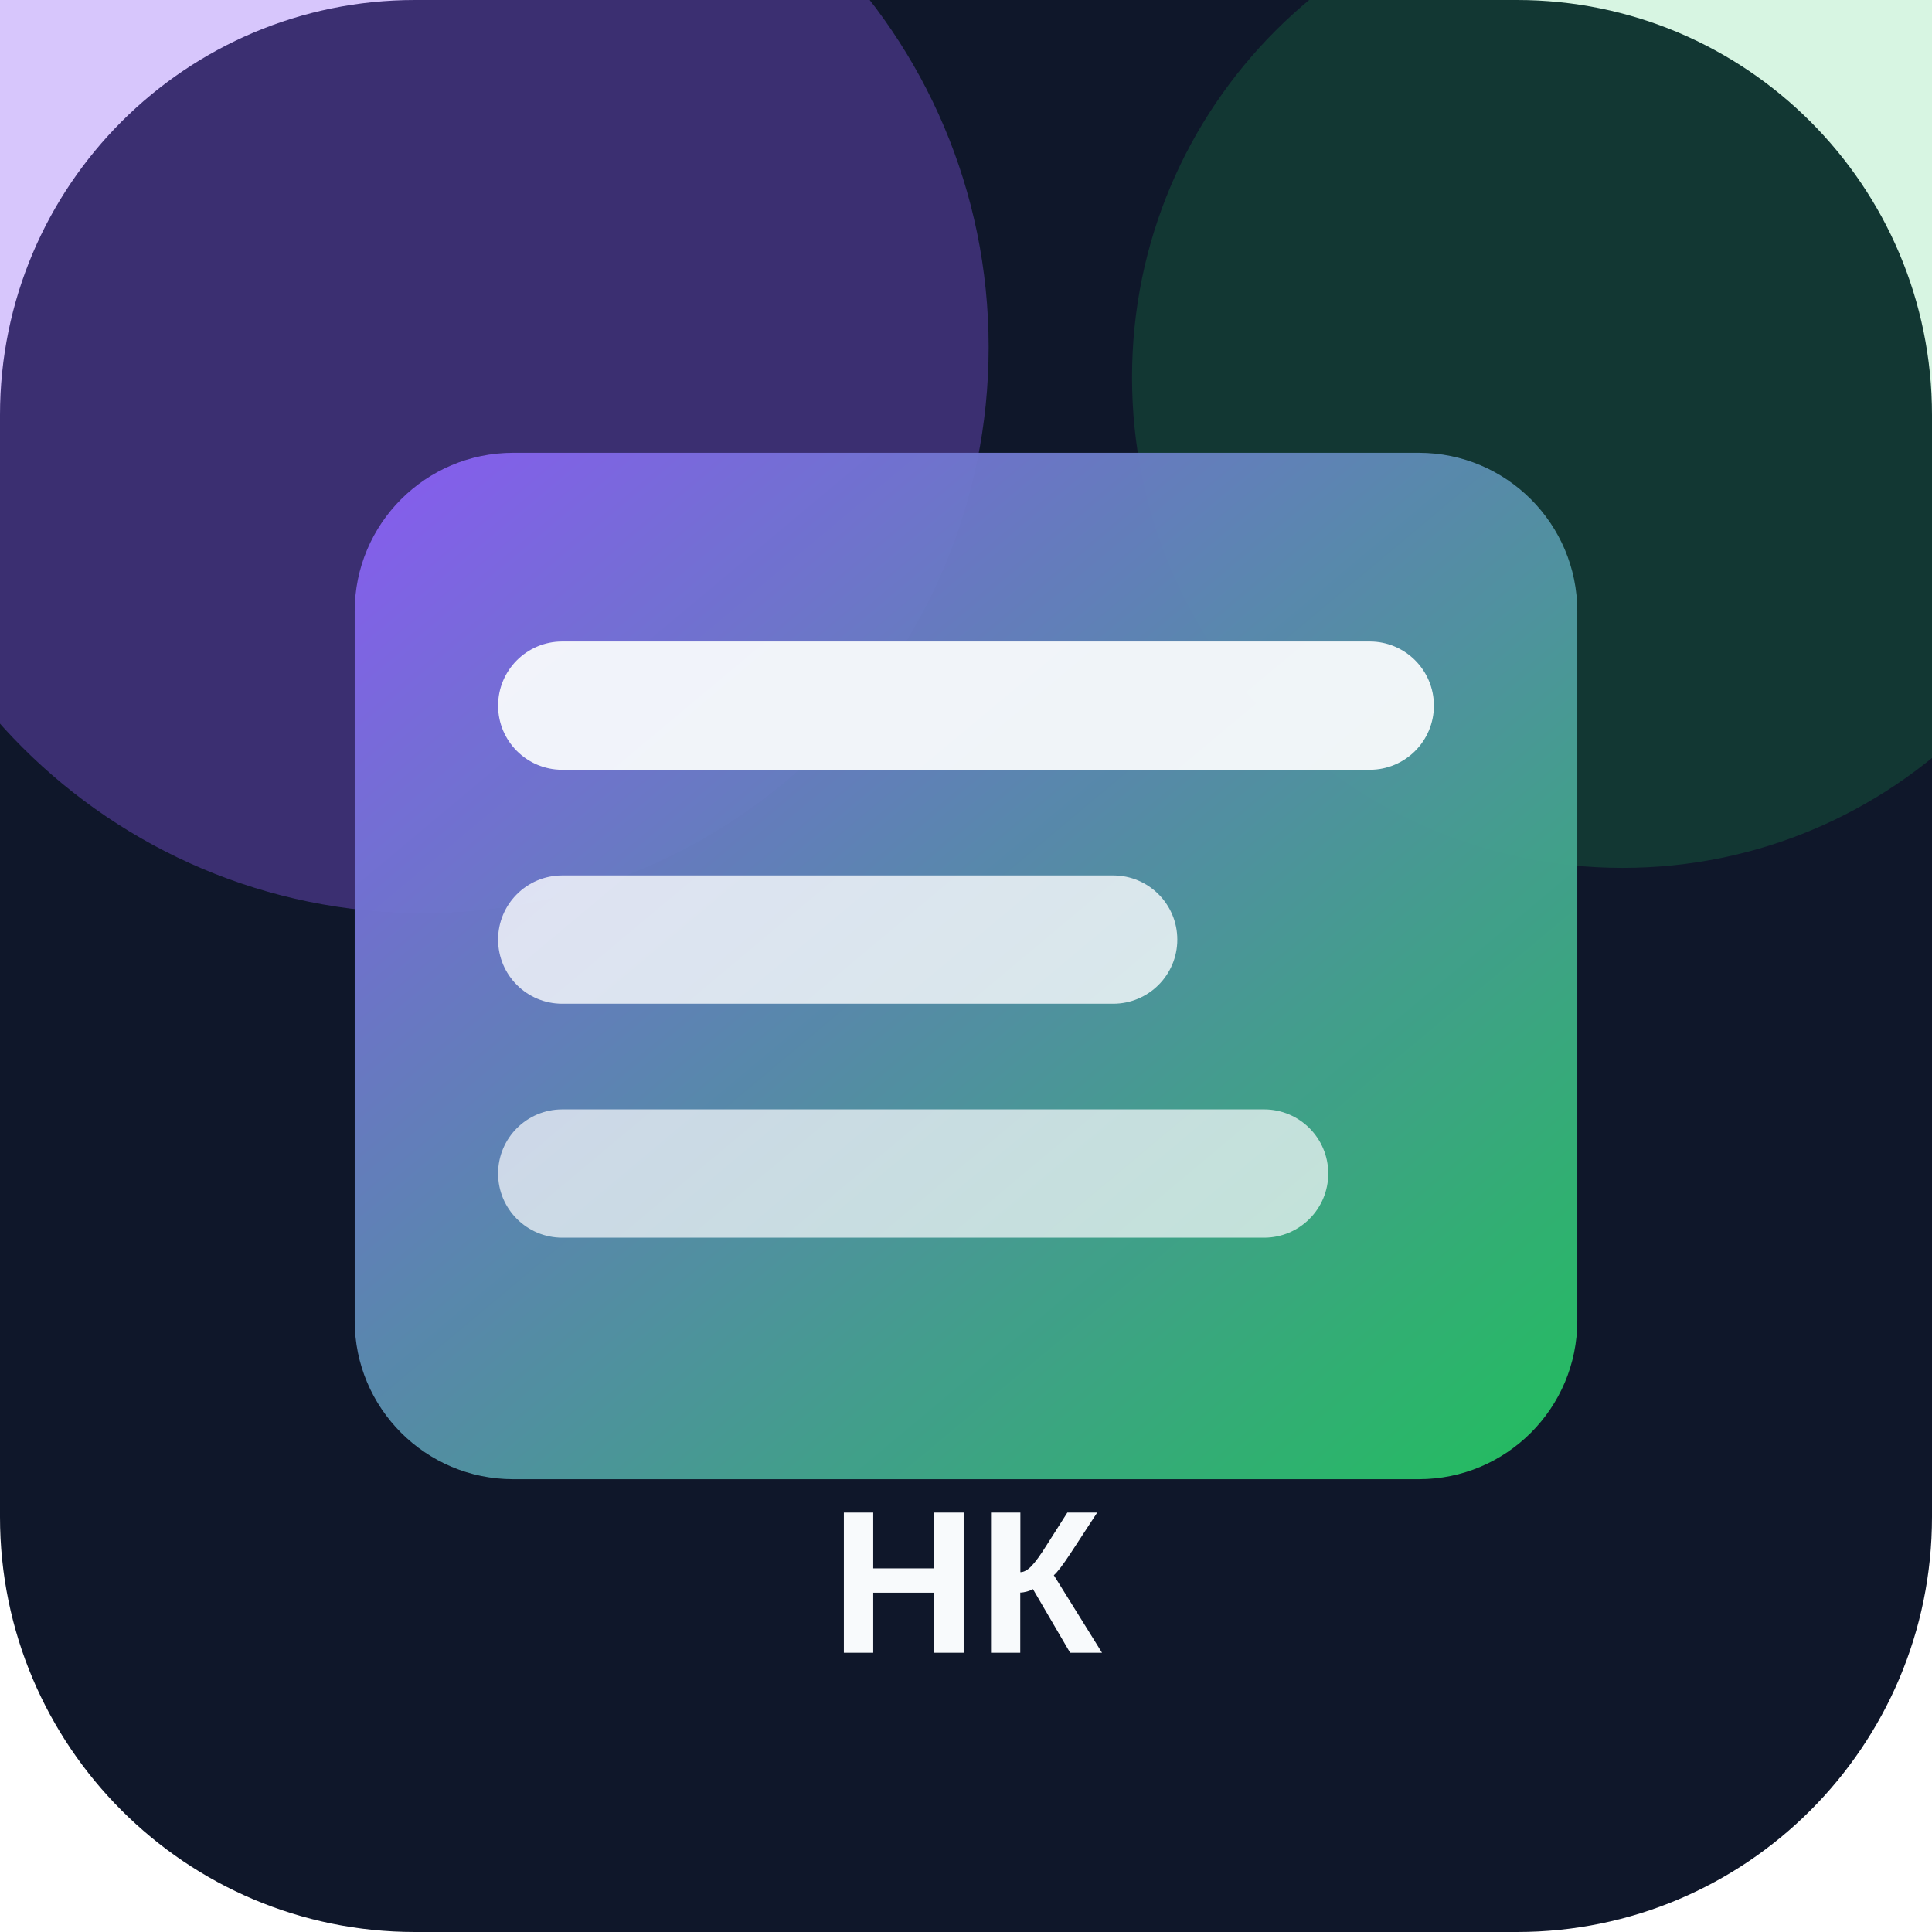
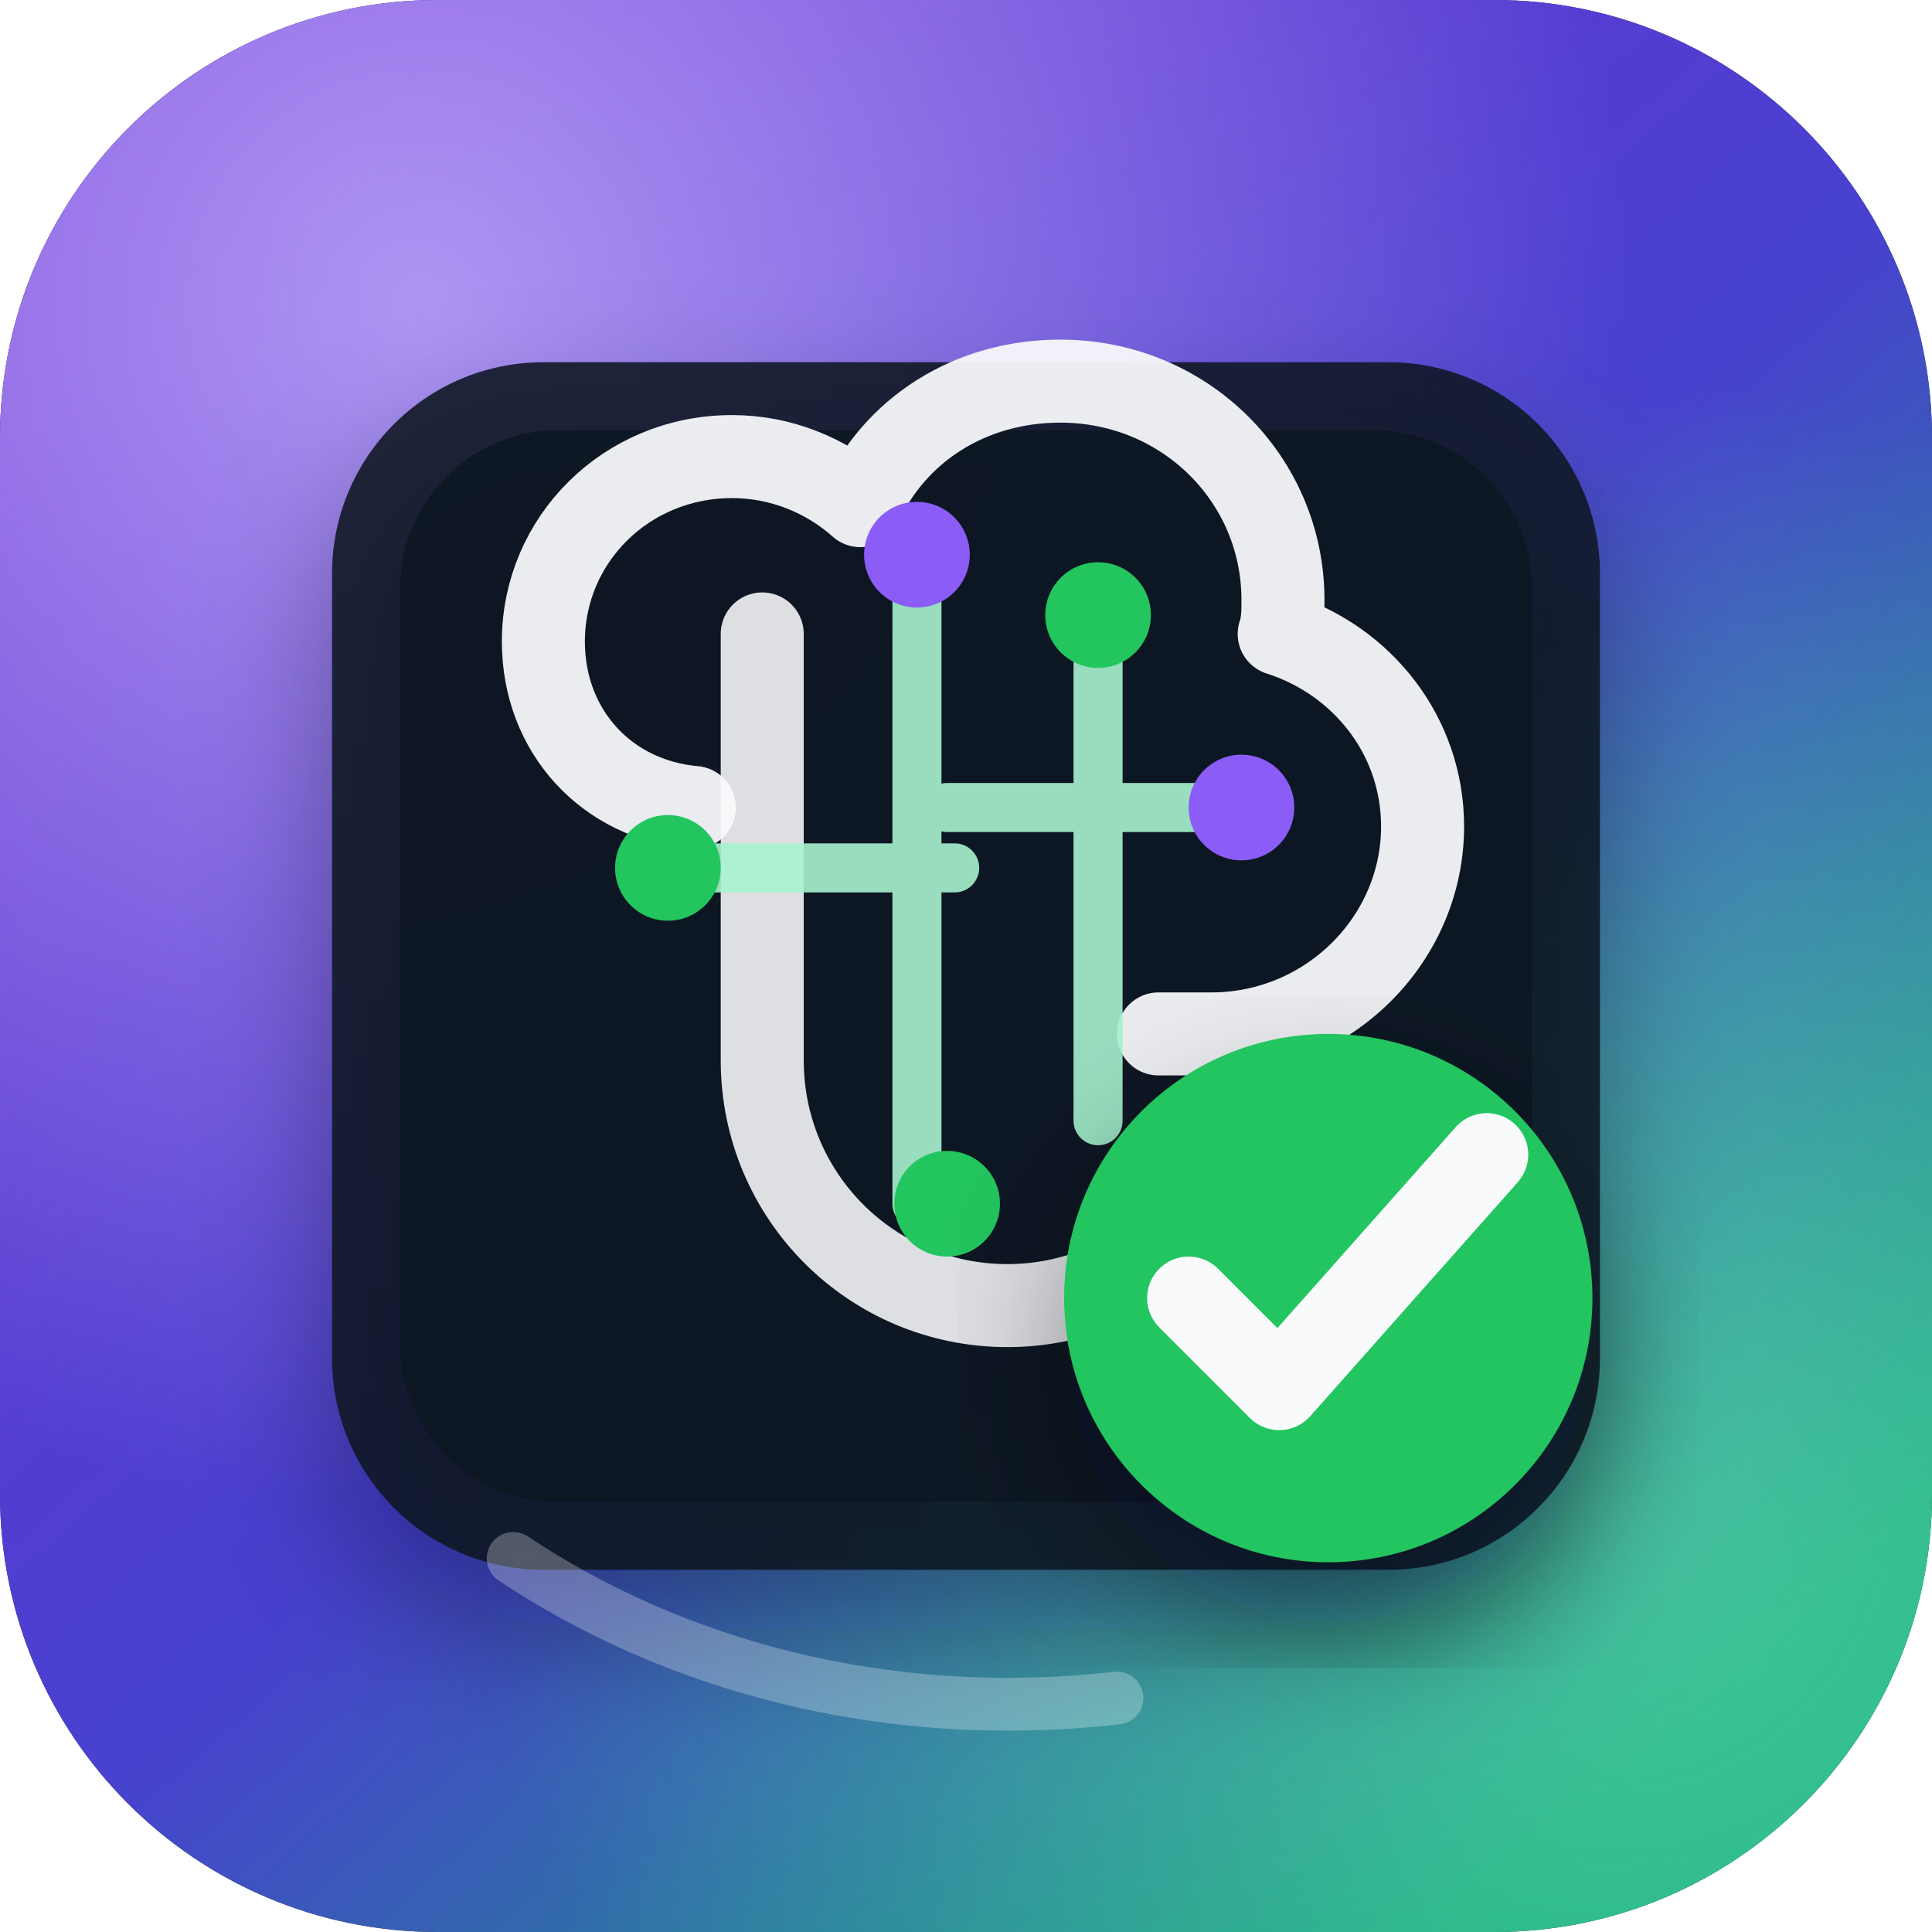
<svg xmlns="http://www.w3.org/2000/svg" viewBox="0 0 512 512">
  <defs>
-     <linearGradient id="g" x1="0" x2="1" y1="0" y2="1">
-       <stop offset="0" stop-color="#8b5cf6" />
-       <stop offset="1" stop-color="#22c55e" />
+     <linearGradient id="bg" x1="70" y1="40" x2="445" y2="465" gradientUnits="userSpaceOnUse">
+       <stop offset="0" stop-color="#7c3aed" />
+       <stop offset="0.52" stop-color="#4f46e5" />
+       <stop offset="1" stop-color="#10b981" />
    </linearGradient>
+     <radialGradient id="glow1" cx="22%" cy="16%" r="62%">
+       <stop offset="0" stop-color="#c4b5fd" stop-opacity="0.75" />
+       <stop offset="1" stop-color="#c4b5fd" stop-opacity="0" />
+     </radialGradient>
+     <radialGradient id="glow2" cx="83%" cy="78%" r="58%">
+       <stop offset="0" stop-color="#6ee7b7" stop-opacity="0.55" />
+       <stop offset="1" stop-color="#6ee7b7" stop-opacity="0" />
+     </radialGradient>
+     <filter id="shadow" x="-20%" y="-20%" width="140%" height="140%">
+       <feDropShadow dx="0" dy="18" stdDeviation="18" flood-color="#020617" flood-opacity="0.38" />
+     </filter>
  </defs>
-   <rect width="512" height="512" rx="110" fill="#0f172a" />
-   <circle cx="112" cy="92" r="150" fill="#8b5cf6" opacity=".35" />
-   <circle cx="430" cy="100" r="130" fill="#22c55e" opacity=".18" />
-   <rect x="94" y="120" width="324" height="272" rx="42" fill="url(#g)" opacity=".96" />
-   <rect x="132" y="170" width="248" height="34" rx="17" fill="#f8fafc" opacity=".95" />
-   <rect x="132" y="232" width="180" height="34" rx="17" fill="#f8fafc" opacity=".82" />
-   <rect x="132" y="294" width="220" height="34" rx="17" fill="#f8fafc" opacity=".72" />
-   <text x="256" y="438" text-anchor="middle" font-family="Arial, sans-serif" font-size="54" font-weight="800" fill="#f8fafc">НК</text>
+   <rect width="512" height="512" rx="116" fill="#0f172a" />
+   <rect width="512" height="512" rx="116" fill="url(#bg)" opacity="0.88" />
+   <rect width="512" height="512" rx="116" fill="url(#glow1)" />
+   <rect width="512" height="512" rx="116" fill="url(#glow2)" />
+   <g filter="url(#shadow)">
+     <rect x="88" y="96" width="336" height="320" rx="56" fill="#111827" opacity="0.88" />
+     <rect x="106" y="114" width="300" height="284" rx="42" fill="#0b1220" opacity="0.92" />
+   </g>
+   <g fill="none" stroke-linecap="round" stroke-linejoin="round">
+     <path d="M184 214c-23-2-40-20-40-44 0-27 22-49 50-49 13 0 25 5 34 13 9-20 29-33 53-33 33 0 59 26 59 58 0 3 0 6-1 9 22 7 38 27 38 51 0 30-25 55-56 55h-14" stroke="#f8fafc" stroke-opacity="0.94" stroke-width="22" />
+     <path d="M202 168v113c0 36 29 65 65 65 31 0 58-22 64-52" stroke="#f8fafc" stroke-opacity="0.88" stroke-width="22" />
+     <path d="M243 147v172M291 163v134M177 230h76M251 214h78" stroke="#a7f3d0" stroke-opacity="0.9" stroke-width="13" />
+   </g>
+   <g>
+     <circle cx="177" cy="230" r="14" fill="#22c55e" />
+     <circle cx="243" cy="147" r="14" fill="#8b5cf6" />
+     <circle cx="291" cy="163" r="14" fill="#22c55e" />
+     <circle cx="329" cy="214" r="14" fill="#8b5cf6" />
+     <circle cx="251" cy="319" r="14" fill="#22c55e" />
+   </g>
+   <g filter="url(#shadow)">
+     <circle cx="352" cy="344" r="70" fill="#22c55e" />
+     <path d="M315 344l24 24 55-62" fill="none" stroke="#f8fafc" stroke-width="22" stroke-linecap="round" stroke-linejoin="round" />
+   </g>
+   <path d="M136 413c42 28 98 44 160 37" fill="none" stroke="#f8fafc" stroke-opacity="0.28" stroke-width="14" stroke-linecap="round" />
</svg>
